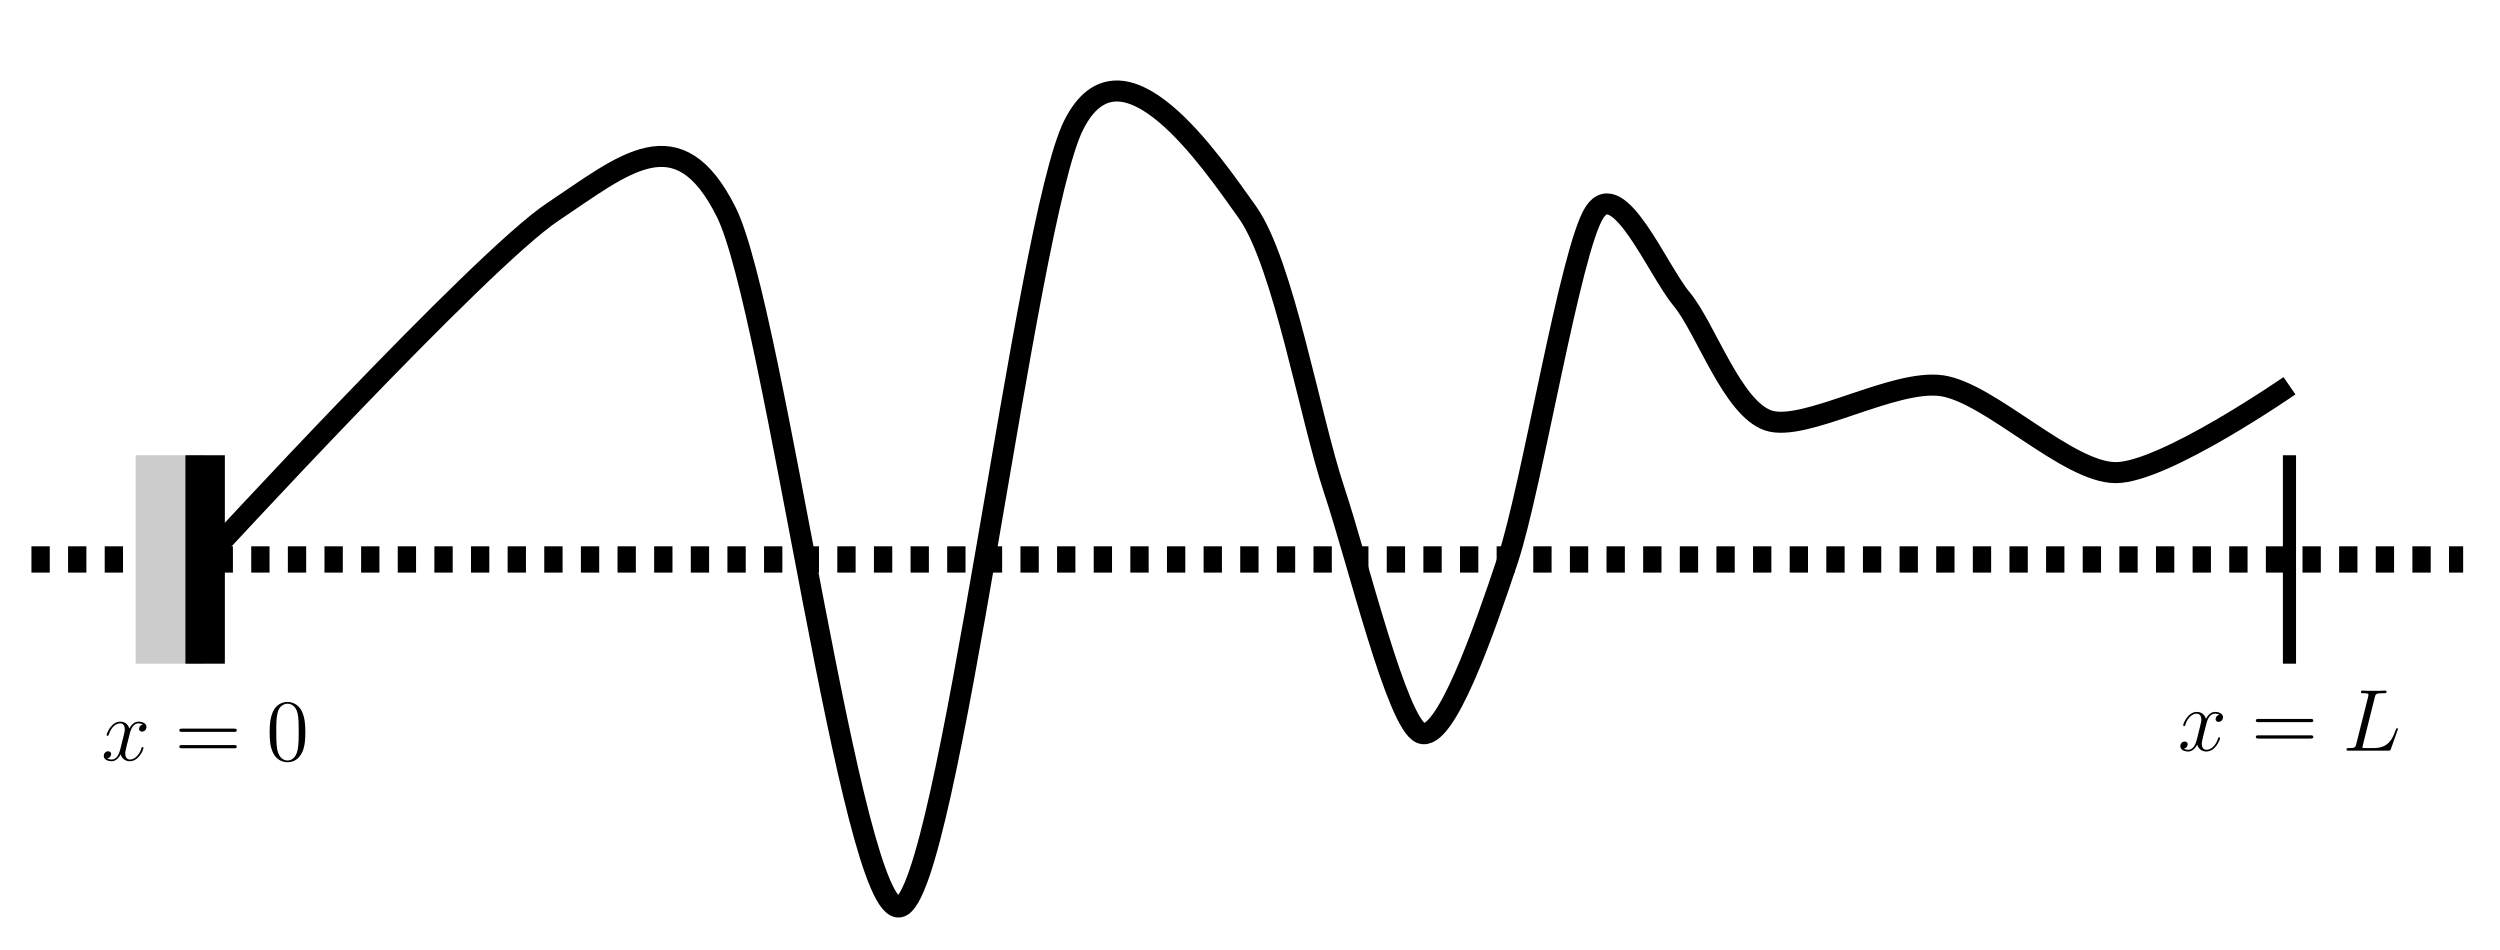
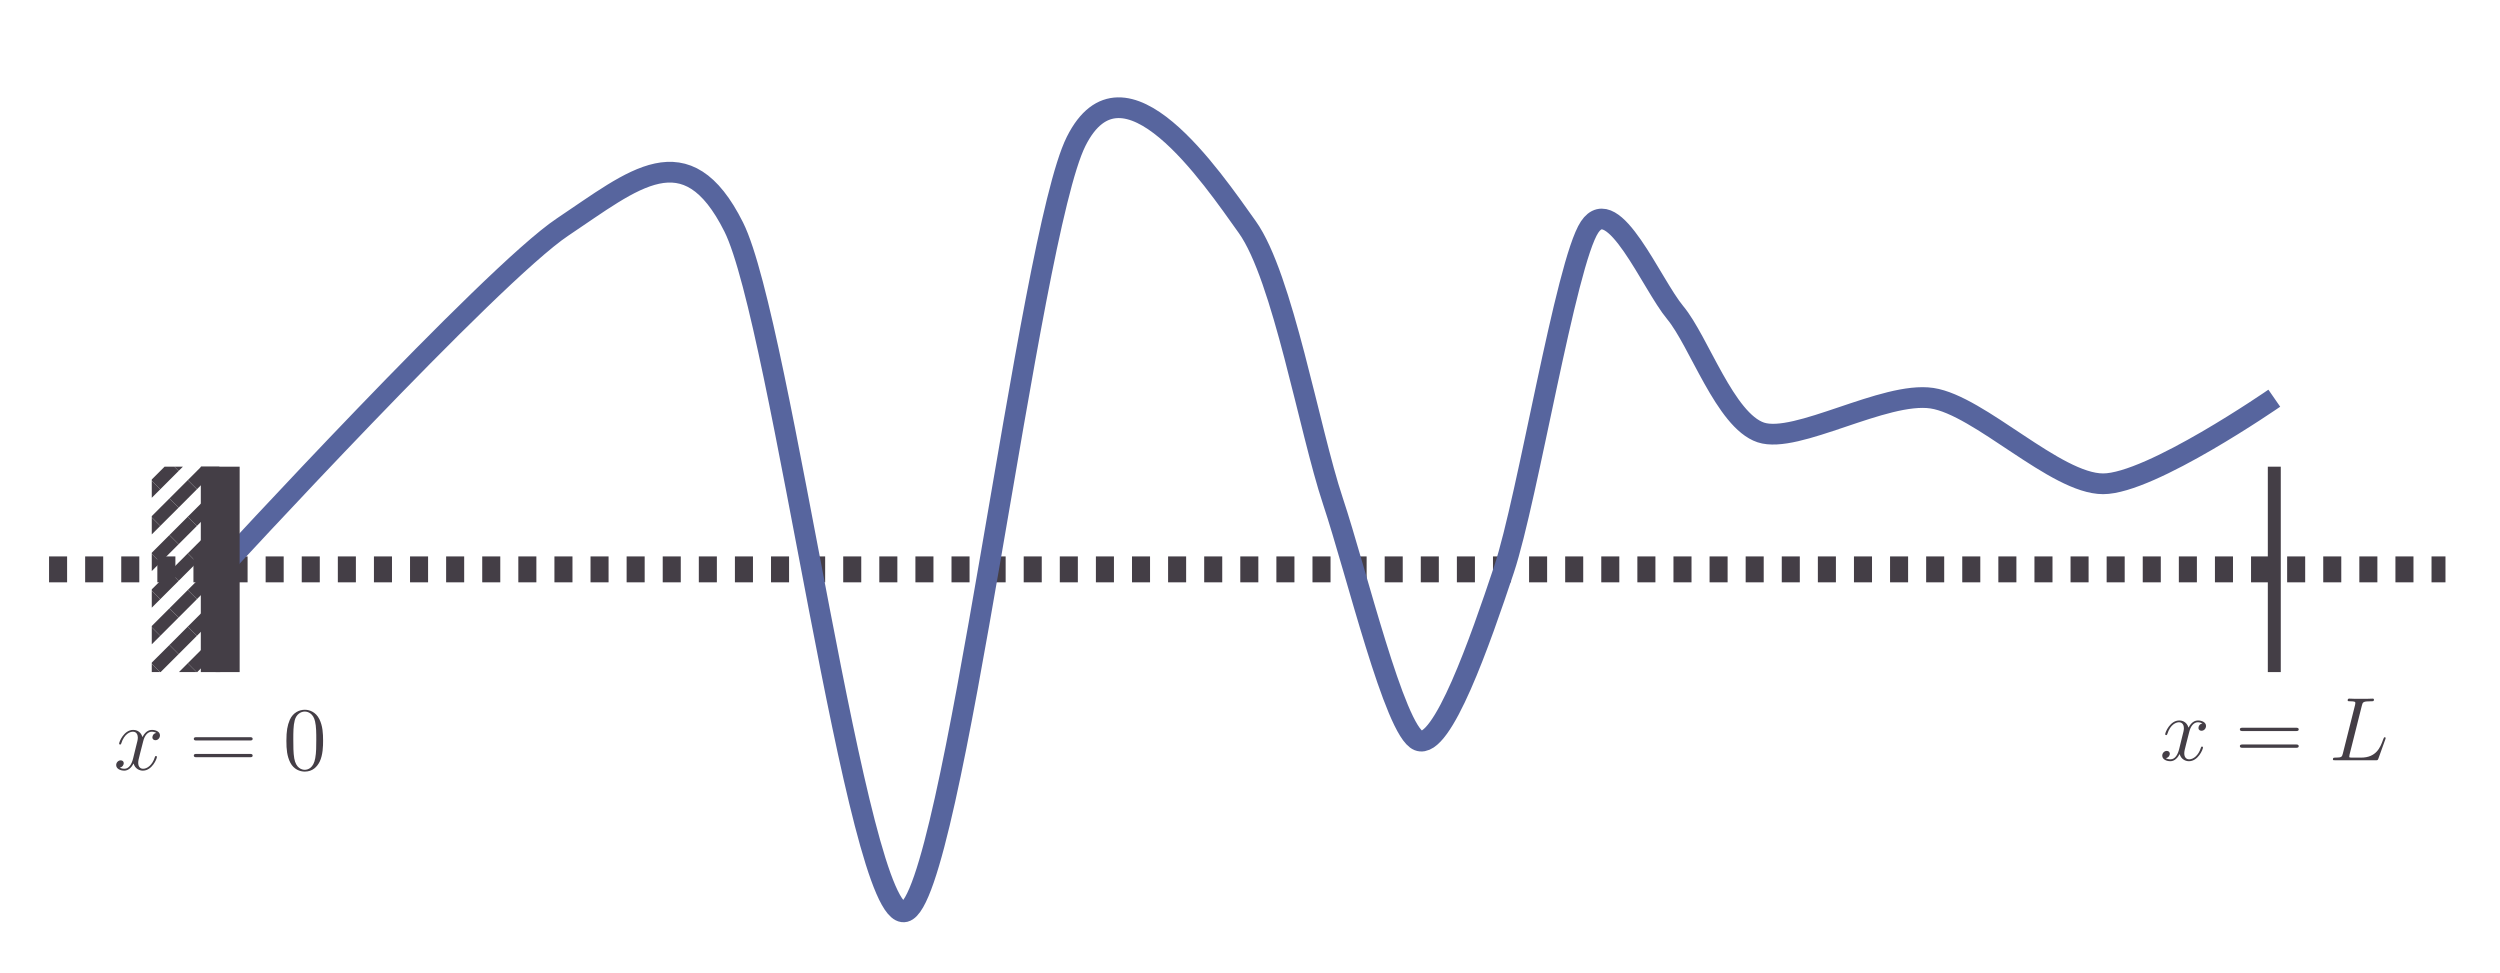
- <svg xmlns="http://www.w3.org/2000/svg" xmlns:xlink="http://www.w3.org/1999/xlink" width="407.117pt" height="154.667pt" viewBox="0 0 407.117 154.667">
+ <svg xmlns="http://www.w3.org/2000/svg" xmlns:xlink="http://www.w3.org/1999/xlink" width="413.095pt" height="160.644pt" viewBox="0 0 413.095 160.644">
  <defs>
    <g>
      <g id="glyph-0-0">
-         <path d="M 6.781 -5.844 C 6.328 -5.75 6.156 -5.406 6.156 -5.141 C 6.156 -4.797 6.422 -4.688 6.625 -4.688 C 7.062 -4.688 7.359 -5.047 7.359 -5.438 C 7.359 -6.047 6.672 -6.312 6.062 -6.312 C 5.203 -6.312 4.703 -5.453 4.578 -5.188 C 4.25 -6.25 3.359 -6.312 3.109 -6.312 C 1.641 -6.312 0.875 -4.438 0.875 -4.125 C 0.875 -4.062 0.938 -4 1.031 -4 C 1.141 -4 1.172 -4.078 1.203 -4.141 C 1.688 -5.719 2.641 -6.031 3.062 -6.031 C 3.703 -6.031 3.828 -5.422 3.828 -5.078 C 3.828 -4.766 3.75 -4.438 3.578 -3.75 L 3.094 -1.797 C 2.875 -0.938 2.469 -0.141 1.703 -0.141 C 1.625 -0.141 1.281 -0.141 0.969 -0.328 C 1.484 -0.422 1.609 -0.859 1.609 -1.031 C 1.609 -1.312 1.391 -1.484 1.109 -1.484 C 0.766 -1.484 0.406 -1.188 0.406 -0.734 C 0.406 -0.125 1.078 0.141 1.688 0.141 C 2.375 0.141 2.859 -0.406 3.156 -0.984 C 3.391 -0.141 4.109 0.141 4.641 0.141 C 6.094 0.141 6.875 -1.734 6.875 -2.047 C 6.875 -2.125 6.812 -2.172 6.734 -2.172 C 6.594 -2.172 6.578 -2.109 6.547 -1.984 C 6.156 -0.734 5.328 -0.141 4.688 -0.141 C 4.172 -0.141 3.906 -0.516 3.906 -1.109 C 3.906 -1.422 3.969 -1.641 4.188 -2.594 L 4.688 -4.531 C 4.906 -5.391 5.391 -6.031 6.047 -6.031 C 6.078 -6.031 6.484 -6.031 6.781 -5.844 Z M 6.781 -5.844 " />
+         <path d="M 7.062 -6.078 C 6.594 -6 6.406 -5.641 6.406 -5.344 C 6.406 -5 6.688 -4.875 6.906 -4.875 C 7.344 -4.875 7.656 -5.266 7.656 -5.672 C 7.656 -6.297 6.953 -6.578 6.312 -6.578 C 5.406 -6.578 4.906 -5.672 4.766 -5.391 C 4.422 -6.516 3.5 -6.578 3.234 -6.578 C 1.719 -6.578 0.906 -4.625 0.906 -4.297 C 0.906 -4.234 0.969 -4.156 1.078 -4.156 C 1.188 -4.156 1.219 -4.25 1.25 -4.312 C 1.766 -5.969 2.75 -6.281 3.188 -6.281 C 3.859 -6.281 4 -5.656 4 -5.297 C 4 -4.969 3.906 -4.625 3.719 -3.906 L 3.219 -1.859 C 3 -0.969 2.562 -0.156 1.781 -0.156 C 1.703 -0.156 1.328 -0.156 1.016 -0.344 C 1.547 -0.453 1.672 -0.891 1.672 -1.078 C 1.672 -1.375 1.453 -1.547 1.156 -1.547 C 0.812 -1.547 0.422 -1.234 0.422 -0.766 C 0.422 -0.141 1.125 0.156 1.766 0.156 C 2.469 0.156 2.984 -0.422 3.297 -1.031 C 3.531 -0.156 4.281 0.156 4.828 0.156 C 6.344 0.156 7.156 -1.797 7.156 -2.125 C 7.156 -2.203 7.094 -2.266 7 -2.266 C 6.875 -2.266 6.859 -2.188 6.812 -2.078 C 6.406 -0.766 5.547 -0.156 4.875 -0.156 C 4.359 -0.156 4.062 -0.531 4.062 -1.141 C 4.062 -1.469 4.125 -1.719 4.375 -2.703 L 4.891 -4.719 C 5.109 -5.625 5.625 -6.281 6.312 -6.281 C 6.328 -6.281 6.75 -6.281 7.062 -6.078 Z M 7.062 -6.078 " />
      </g>
      <g id="glyph-0-1">
-         <path d="M 5.25 -8.672 C 5.375 -9.219 5.422 -9.359 6.688 -9.359 C 7.078 -9.359 7.172 -9.359 7.172 -9.625 C 7.172 -9.781 7.016 -9.781 6.953 -9.781 C 6.672 -9.781 6.344 -9.75 6.047 -9.75 L 4.141 -9.75 C 3.859 -9.75 3.547 -9.781 3.281 -9.781 C 3.156 -9.781 3 -9.781 3 -9.5 C 3 -9.359 3.141 -9.359 3.344 -9.359 C 4.219 -9.359 4.219 -9.25 4.219 -9.094 C 4.219 -9.062 4.219 -8.969 4.172 -8.766 L 2.234 -1.062 C 2.109 -0.562 2.078 -0.422 1.078 -0.422 C 0.797 -0.422 0.656 -0.422 0.656 -0.156 C 0.656 0 0.75 0 1.031 0 L 7.438 0 C 7.75 0 7.766 -0.016 7.875 -0.266 L 8.969 -3.328 C 9 -3.391 9.031 -3.484 9.031 -3.516 C 9.031 -3.609 8.953 -3.656 8.891 -3.656 C 8.875 -3.656 8.797 -3.656 8.781 -3.609 C 8.75 -3.594 8.75 -3.562 8.625 -3.297 C 8.172 -2.031 7.531 -0.422 5.109 -0.422 L 3.734 -0.422 C 3.531 -0.422 3.5 -0.422 3.422 -0.422 C 3.266 -0.438 3.25 -0.469 3.25 -0.594 C 3.25 -0.688 3.281 -0.766 3.312 -0.906 Z M 5.25 -8.672 " />
+         <path d="M 5.469 -9.031 C 5.609 -9.594 5.656 -9.75 6.969 -9.75 C 7.359 -9.75 7.469 -9.75 7.469 -10.031 C 7.469 -10.188 7.297 -10.188 7.25 -10.188 C 6.953 -10.188 6.609 -10.156 6.312 -10.156 L 4.312 -10.156 C 4.031 -10.156 3.703 -10.188 3.406 -10.188 C 3.297 -10.188 3.125 -10.188 3.125 -9.891 C 3.125 -9.75 3.266 -9.75 3.484 -9.75 C 4.391 -9.75 4.391 -9.625 4.391 -9.469 C 4.391 -9.438 4.391 -9.344 4.344 -9.125 L 2.328 -1.109 C 2.188 -0.578 2.156 -0.438 1.125 -0.438 C 0.828 -0.438 0.688 -0.438 0.688 -0.156 C 0.688 0 0.781 0 1.078 0 L 7.75 0 C 8.078 0 8.094 -0.016 8.203 -0.281 L 9.344 -3.453 C 9.375 -3.531 9.406 -3.625 9.406 -3.672 C 9.406 -3.75 9.328 -3.812 9.25 -3.812 C 9.234 -3.812 9.172 -3.812 9.141 -3.75 C 9.109 -3.734 9.109 -3.719 8.984 -3.422 C 8.516 -2.109 7.844 -0.438 5.328 -0.438 L 3.891 -0.438 C 3.688 -0.438 3.656 -0.438 3.562 -0.453 C 3.406 -0.469 3.391 -0.484 3.391 -0.609 C 3.391 -0.719 3.406 -0.812 3.438 -0.938 Z M 5.469 -9.031 " />
      </g>
      <g id="glyph-1-0">
-         <path d="M 9.656 -4.641 C 9.859 -4.641 10.125 -4.641 10.125 -4.891 C 10.125 -5.172 9.875 -5.172 9.656 -5.172 L 1.234 -5.172 C 1.031 -5.172 0.766 -5.172 0.766 -4.906 C 0.766 -4.641 1.016 -4.641 1.234 -4.641 Z M 9.656 -1.969 C 9.859 -1.969 10.125 -1.969 10.125 -2.234 C 10.125 -2.5 9.875 -2.5 9.656 -2.5 L 1.234 -2.5 C 1.031 -2.5 0.766 -2.5 0.766 -2.25 C 0.766 -1.969 1.016 -1.969 1.234 -1.969 Z M 9.656 -1.969 " />
+         <path d="M 10.062 -4.828 C 10.266 -4.828 10.531 -4.828 10.531 -5.094 C 10.531 -5.375 10.281 -5.375 10.062 -5.375 L 1.281 -5.375 C 1.078 -5.375 0.812 -5.375 0.812 -5.109 C 0.812 -4.828 1.062 -4.828 1.281 -4.828 Z M 10.062 -2.062 C 10.266 -2.062 10.531 -2.062 10.531 -2.328 C 10.531 -2.609 10.281 -2.609 10.062 -2.609 L 1.281 -2.609 C 1.078 -2.609 0.812 -2.609 0.812 -2.344 C 0.812 -2.062 1.062 -2.062 1.281 -2.062 Z M 10.062 -2.062 " />
      </g>
      <g id="glyph-1-1">
-         <path d="M 6.406 -4.578 C 6.406 -5.766 6.344 -6.922 5.828 -8.016 C 5.234 -9.203 4.203 -9.516 3.5 -9.516 C 2.672 -9.516 1.656 -9.109 1.125 -7.922 C 0.734 -7.016 0.594 -6.125 0.594 -4.578 C 0.594 -3.188 0.688 -2.141 1.203 -1.125 C 1.766 -0.047 2.75 0.297 3.5 0.297 C 4.734 0.297 5.453 -0.438 5.875 -1.281 C 6.391 -2.344 6.406 -3.75 6.406 -4.578 Z M 3.5 0.016 C 3.031 0.016 2.109 -0.25 1.828 -1.797 C 1.672 -2.656 1.672 -3.75 1.672 -4.75 C 1.672 -5.922 1.672 -6.984 1.906 -7.828 C 2.141 -8.781 2.875 -9.234 3.5 -9.234 C 4.031 -9.234 4.859 -8.906 5.141 -7.672 C 5.328 -6.859 5.328 -5.719 5.328 -4.75 C 5.328 -3.797 5.328 -2.703 5.172 -1.828 C 4.891 -0.25 4 0.016 3.5 0.016 Z M 3.5 0.016 " />
+         <path d="M 6.672 -4.766 C 6.672 -6 6.609 -7.219 6.062 -8.344 C 5.453 -9.578 4.375 -9.906 3.656 -9.906 C 2.781 -9.906 1.734 -9.484 1.172 -8.25 C 0.766 -7.297 0.609 -6.375 0.609 -4.766 C 0.609 -3.328 0.719 -2.234 1.25 -1.172 C 1.828 -0.047 2.859 0.312 3.641 0.312 C 4.938 0.312 5.672 -0.469 6.109 -1.328 C 6.641 -2.438 6.672 -3.906 6.672 -4.766 Z M 3.641 0.016 C 3.156 0.016 2.188 -0.25 1.906 -1.875 C 1.75 -2.766 1.75 -3.906 1.75 -4.953 C 1.75 -6.172 1.75 -7.281 1.984 -8.156 C 2.234 -9.156 3 -9.609 3.641 -9.609 C 4.203 -9.609 5.062 -9.266 5.344 -7.984 C 5.547 -7.141 5.547 -5.969 5.547 -4.953 C 5.547 -3.953 5.547 -2.812 5.375 -1.906 C 5.094 -0.266 4.156 0.016 3.641 0.016 Z M 3.641 0.016 " />
      </g>
    </g>
    <clipPath id="clip-0">
-       <path clip-rule="nonzero" d="M 0 0 L 406.234 0 L 406.234 154.332 L 0 154.332 Z M 0 0 " />
+       <path clip-rule="nonzero" d="M 30 111 L 36.391 111 L 36.391 111.055 L 30 111.055 Z M 30 111 " />
+     </clipPath>
+     <clipPath id="clip-1">
+       <path clip-rule="nonzero" d="M 33.297 117.918 L 36.32 114.895 L 33.297 111.867 L 30.27 114.895 Z M 33.297 117.918 " />
+     </clipPath>
+     <clipPath id="clip-2">
+       <path clip-rule="nonzero" d="M 33 108 L 36.391 108 L 36.391 111.055 L 33 111.055 Z M 33 108 " />
+     </clipPath>
+     <clipPath id="clip-3">
+       <path clip-rule="nonzero" d="M 36.32 114.895 L 39.348 111.867 L 36.32 108.84 L 33.297 111.867 Z M 36.32 114.895 " />
+     </clipPath>
+     <clipPath id="clip-4">
+       <path clip-rule="nonzero" d="M 36 105 L 36.391 105 L 36.391 111.055 L 36 111.055 Z M 36 105 " />
+     </clipPath>
+     <clipPath id="clip-5">
+       <path clip-rule="nonzero" d="M 39.348 111.867 L 42.375 108.84 L 39.348 105.812 L 36.32 108.84 Z M 39.348 111.867 " />
+     </clipPath>
+     <clipPath id="clip-6">
+       <path clip-rule="nonzero" d="M 25.078 111 L 31 111 L 31 111.055 L 25.078 111.055 Z M 25.078 111 " />
+     </clipPath>
+     <clipPath id="clip-7">
+       <path clip-rule="nonzero" d="M 27.242 117.918 L 30.27 114.895 L 27.242 111.867 L 24.215 114.895 Z M 27.242 117.918 " />
+     </clipPath>
+     <clipPath id="clip-8">
+       <path clip-rule="nonzero" d="M 27 108 L 34 108 L 34 111.055 L 27 111.055 Z M 27 108 " />
+     </clipPath>
+     <clipPath id="clip-9">
+       <path clip-rule="nonzero" d="M 30.27 114.895 L 33.297 111.867 L 30.27 108.84 L 27.242 111.867 Z M 30.27 114.895 " />
+     </clipPath>
+     <clipPath id="clip-10">
+       <path clip-rule="nonzero" d="M 30 105 L 36.391 105 L 36.391 111.055 L 30 111.055 Z M 30 105 " />
+     </clipPath>
+     <clipPath id="clip-11">
+       <path clip-rule="nonzero" d="M 33.297 111.867 L 36.32 108.84 L 33.297 105.812 L 30.27 108.84 Z M 33.297 111.867 " />
+     </clipPath>
+     <clipPath id="clip-12">
+       <path clip-rule="nonzero" d="M 33 102 L 36.391 102 L 36.391 109 L 33 109 Z M 33 102 " />
+     </clipPath>
+     <clipPath id="clip-13">
+       <path clip-rule="nonzero" d="M 36.32 108.84 L 39.348 105.812 L 36.32 102.789 L 33.297 105.812 Z M 36.32 108.84 " />
+     </clipPath>
+     <clipPath id="clip-14">
+       <path clip-rule="nonzero" d="M 36 99 L 36.391 99 L 36.391 106 L 36 106 Z M 36 99 " />
+     </clipPath>
+     <clipPath id="clip-15">
+       <path clip-rule="nonzero" d="M 39.348 105.812 L 42.375 102.789 L 39.348 99.762 L 36.32 102.789 Z M 39.348 105.812 " />
+     </clipPath>
+     <clipPath id="clip-16">
+       <path clip-rule="nonzero" d="M 25.078 108 L 28 108 L 28 111.055 L 25.078 111.055 Z M 25.078 108 " />
+     </clipPath>
+     <clipPath id="clip-17">
+       <path clip-rule="nonzero" d="M 24.215 114.895 L 27.242 111.867 L 24.215 108.84 L 21.191 111.867 Z M 24.215 114.895 " />
+     </clipPath>
+     <clipPath id="clip-18">
+       <path clip-rule="nonzero" d="M 25.078 105 L 31 105 L 31 111.055 L 25.078 111.055 Z M 25.078 105 " />
+     </clipPath>
+     <clipPath id="clip-19">
+       <path clip-rule="nonzero" d="M 27.242 111.867 L 30.27 108.84 L 27.242 105.812 L 24.215 108.84 Z M 27.242 111.867 " />
+     </clipPath>
+     <clipPath id="clip-20">
+       <path clip-rule="nonzero" d="M 27 102 L 34 102 L 34 109 L 27 109 Z M 27 102 " />
+     </clipPath>
+     <clipPath id="clip-21">
+       <path clip-rule="nonzero" d="M 30.27 108.84 L 33.297 105.812 L 30.27 102.789 L 27.242 105.812 Z M 30.27 108.84 " />
+     </clipPath>
+     <clipPath id="clip-22">
+       <path clip-rule="nonzero" d="M 30 99 L 36.391 99 L 36.391 106 L 30 106 Z M 30 99 " />
+     </clipPath>
+     <clipPath id="clip-23">
+       <path clip-rule="nonzero" d="M 33.297 105.812 L 36.32 102.789 L 33.297 99.762 L 30.27 102.789 Z M 33.297 105.812 " />
+     </clipPath>
+     <clipPath id="clip-24">
+       <path clip-rule="nonzero" d="M 33 96 L 36.391 96 L 36.391 103 L 33 103 Z M 33 96 " />
+     </clipPath>
+     <clipPath id="clip-25">
+       <path clip-rule="nonzero" d="M 36.32 102.789 L 39.348 99.762 L 36.32 96.734 L 33.297 99.762 Z M 36.32 102.789 " />
+     </clipPath>
+     <clipPath id="clip-26">
+       <path clip-rule="nonzero" d="M 36 93 L 36.391 93 L 36.391 100 L 36 100 Z M 36 93 " />
+     </clipPath>
+     <clipPath id="clip-27">
+       <path clip-rule="nonzero" d="M 39.348 99.762 L 42.375 96.734 L 39.348 93.707 L 36.32 96.734 Z M 39.348 99.762 " />
+     </clipPath>
+     <clipPath id="clip-28">
+       <path clip-rule="nonzero" d="M 25.078 102 L 28 102 L 28 109 L 25.078 109 Z M 25.078 102 " />
+     </clipPath>
+     <clipPath id="clip-29">
+       <path clip-rule="nonzero" d="M 24.215 108.84 L 27.242 105.812 L 24.215 102.789 L 21.191 105.812 Z M 24.215 108.84 " />
+     </clipPath>
+     <clipPath id="clip-30">
+       <path clip-rule="nonzero" d="M 25.078 99 L 31 99 L 31 106 L 25.078 106 Z M 25.078 99 " />
+     </clipPath>
+     <clipPath id="clip-31">
+       <path clip-rule="nonzero" d="M 27.242 105.812 L 30.27 102.789 L 27.242 99.762 L 24.215 102.789 Z M 27.242 105.812 " />
+     </clipPath>
+     <clipPath id="clip-32">
+       <path clip-rule="nonzero" d="M 27 96 L 34 96 L 34 103 L 27 103 Z M 27 96 " />
+     </clipPath>
+     <clipPath id="clip-33">
+       <path clip-rule="nonzero" d="M 30.27 102.789 L 33.297 99.762 L 30.27 96.734 L 27.242 99.762 Z M 30.27 102.789 " />
+     </clipPath>
+     <clipPath id="clip-34">
+       <path clip-rule="nonzero" d="M 30 93 L 36.391 93 L 36.391 100 L 30 100 Z M 30 93 " />
+     </clipPath>
+     <clipPath id="clip-35">
+       <path clip-rule="nonzero" d="M 33.297 99.762 L 36.32 96.734 L 33.297 93.707 L 30.27 96.734 Z M 33.297 99.762 " />
+     </clipPath>
+     <clipPath id="clip-36">
+       <path clip-rule="nonzero" d="M 33 90 L 36.391 90 L 36.391 97 L 33 97 Z M 33 90 " />
+     </clipPath>
+     <clipPath id="clip-37">
+       <path clip-rule="nonzero" d="M 36.32 96.734 L 39.348 93.707 L 36.32 90.68 L 33.297 93.707 Z M 36.32 96.734 " />
+     </clipPath>
+     <clipPath id="clip-38">
+       <path clip-rule="nonzero" d="M 36 87 L 36.391 87 L 36.391 94 L 36 94 Z M 36 87 " />
+     </clipPath>
+     <clipPath id="clip-39">
+       <path clip-rule="nonzero" d="M 39.348 93.707 L 42.375 90.68 L 39.348 87.656 L 36.32 90.68 Z M 39.348 93.707 " />
+     </clipPath>
+     <clipPath id="clip-40">
+       <path clip-rule="nonzero" d="M 25.078 96 L 28 96 L 28 103 L 25.078 103 Z M 25.078 96 " />
+     </clipPath>
+     <clipPath id="clip-41">
+       <path clip-rule="nonzero" d="M 24.215 102.789 L 27.242 99.762 L 24.215 96.734 L 21.191 99.762 Z M 24.215 102.789 " />
+     </clipPath>
+     <clipPath id="clip-42">
+       <path clip-rule="nonzero" d="M 25.078 93 L 31 93 L 31 100 L 25.078 100 Z M 25.078 93 " />
+     </clipPath>
+     <clipPath id="clip-43">
+       <path clip-rule="nonzero" d="M 27.242 99.762 L 30.27 96.734 L 27.242 93.707 L 24.215 96.734 Z M 27.242 99.762 " />
+     </clipPath>
+     <clipPath id="clip-44">
+       <path clip-rule="nonzero" d="M 27 90 L 34 90 L 34 97 L 27 97 Z M 27 90 " />
+     </clipPath>
+     <clipPath id="clip-45">
+       <path clip-rule="nonzero" d="M 30.27 96.734 L 33.297 93.707 L 30.27 90.68 L 27.242 93.707 Z M 30.27 96.734 " />
+     </clipPath>
+     <clipPath id="clip-46">
+       <path clip-rule="nonzero" d="M 30 87 L 36.391 87 L 36.391 94 L 30 94 Z M 30 87 " />
+     </clipPath>
+     <clipPath id="clip-47">
+       <path clip-rule="nonzero" d="M 33.297 93.707 L 36.32 90.68 L 33.297 87.656 L 30.27 90.68 Z M 33.297 93.707 " />
+     </clipPath>
+     <clipPath id="clip-48">
+       <path clip-rule="nonzero" d="M 33 84 L 36.391 84 L 36.391 91 L 33 91 Z M 33 84 " />
+     </clipPath>
+     <clipPath id="clip-49">
+       <path clip-rule="nonzero" d="M 36.32 90.68 L 39.348 87.656 L 36.32 84.629 L 33.297 87.656 Z M 36.32 90.68 " />
+     </clipPath>
+     <clipPath id="clip-50">
+       <path clip-rule="nonzero" d="M 36 81 L 36.391 81 L 36.391 88 L 36 88 Z M 36 81 " />
+     </clipPath>
+     <clipPath id="clip-51">
+       <path clip-rule="nonzero" d="M 39.348 87.656 L 42.375 84.629 L 39.348 81.602 L 36.32 84.629 Z M 39.348 87.656 " />
+     </clipPath>
+     <clipPath id="clip-52">
+       <path clip-rule="nonzero" d="M 25.078 90 L 28 90 L 28 97 L 25.078 97 Z M 25.078 90 " />
+     </clipPath>
+     <clipPath id="clip-53">
+       <path clip-rule="nonzero" d="M 24.215 96.734 L 27.242 93.707 L 24.215 90.68 L 21.191 93.707 Z M 24.215 96.734 " />
+     </clipPath>
+     <clipPath id="clip-54">
+       <path clip-rule="nonzero" d="M 25.078 87 L 31 87 L 31 94 L 25.078 94 Z M 25.078 87 " />
+     </clipPath>
+     <clipPath id="clip-55">
+       <path clip-rule="nonzero" d="M 27.242 93.707 L 30.27 90.68 L 27.242 87.656 L 24.215 90.68 Z M 27.242 93.707 " />
+     </clipPath>
+     <clipPath id="clip-56">
+       <path clip-rule="nonzero" d="M 27 84 L 34 84 L 34 91 L 27 91 Z M 27 84 " />
+     </clipPath>
+     <clipPath id="clip-57">
+       <path clip-rule="nonzero" d="M 30.27 90.68 L 33.297 87.656 L 30.27 84.629 L 27.242 87.656 Z M 30.27 90.68 " />
+     </clipPath>
+     <clipPath id="clip-58">
+       <path clip-rule="nonzero" d="M 30 81 L 36.391 81 L 36.391 88 L 30 88 Z M 30 81 " />
+     </clipPath>
+     <clipPath id="clip-59">
+       <path clip-rule="nonzero" d="M 33.297 87.656 L 36.32 84.629 L 33.297 81.602 L 30.27 84.629 Z M 33.297 87.656 " />
+     </clipPath>
+     <clipPath id="clip-60">
+       <path clip-rule="nonzero" d="M 33 78 L 36.391 78 L 36.391 85 L 33 85 Z M 33 78 " />
+     </clipPath>
+     <clipPath id="clip-61">
+       <path clip-rule="nonzero" d="M 36.32 84.629 L 39.348 81.602 L 36.32 78.574 L 33.297 81.602 Z M 36.32 84.629 " />
+     </clipPath>
+     <clipPath id="clip-62">
+       <path clip-rule="nonzero" d="M 36 77.113 L 36.391 77.113 L 36.391 82 L 36 82 Z M 36 77.113 " />
+     </clipPath>
+     <clipPath id="clip-63">
+       <path clip-rule="nonzero" d="M 39.348 81.602 L 42.375 78.574 L 39.348 75.551 L 36.32 78.574 Z M 39.348 81.602 " />
+     </clipPath>
+     <clipPath id="clip-64">
+       <path clip-rule="nonzero" d="M 25.078 84 L 28 84 L 28 91 L 25.078 91 Z M 25.078 84 " />
+     </clipPath>
+     <clipPath id="clip-65">
+       <path clip-rule="nonzero" d="M 24.215 90.68 L 27.242 87.656 L 24.215 84.629 L 21.191 87.656 Z M 24.215 90.68 " />
+     </clipPath>
+     <clipPath id="clip-66">
+       <path clip-rule="nonzero" d="M 25.078 81 L 31 81 L 31 88 L 25.078 88 Z M 25.078 81 " />
+     </clipPath>
+     <clipPath id="clip-67">
+       <path clip-rule="nonzero" d="M 27.242 87.656 L 30.27 84.629 L 27.242 81.602 L 24.215 84.629 Z M 27.242 87.656 " />
+     </clipPath>
+     <clipPath id="clip-68">
+       <path clip-rule="nonzero" d="M 27 78 L 34 78 L 34 85 L 27 85 Z M 27 78 " />
+     </clipPath>
+     <clipPath id="clip-69">
+       <path clip-rule="nonzero" d="M 30.27 84.629 L 33.297 81.602 L 30.27 78.574 L 27.242 81.602 Z M 30.27 84.629 " />
+     </clipPath>
+     <clipPath id="clip-70">
+       <path clip-rule="nonzero" d="M 30 77.113 L 36.391 77.113 L 36.391 82 L 30 82 Z M 30 77.113 " />
+     </clipPath>
+     <clipPath id="clip-71">
+       <path clip-rule="nonzero" d="M 33.297 81.602 L 36.32 78.574 L 33.297 75.551 L 30.27 78.574 Z M 33.297 81.602 " />
+     </clipPath>
+     <clipPath id="clip-72">
+       <path clip-rule="nonzero" d="M 33 77.113 L 36.391 77.113 L 36.391 79 L 33 79 Z M 33 77.113 " />
+     </clipPath>
+     <clipPath id="clip-73">
+       <path clip-rule="nonzero" d="M 36.32 78.574 L 39.348 75.551 L 36.32 72.523 L 33.297 75.551 Z M 36.32 78.574 " />
+     </clipPath>
+     <clipPath id="clip-74">
+       <path clip-rule="nonzero" d="M 25.078 78 L 28 78 L 28 85 L 25.078 85 Z M 25.078 78 " />
+     </clipPath>
+     <clipPath id="clip-75">
+       <path clip-rule="nonzero" d="M 24.215 84.629 L 27.242 81.602 L 24.215 78.574 L 21.191 81.602 Z M 24.215 84.629 " />
+     </clipPath>
+     <clipPath id="clip-76">
+       <path clip-rule="nonzero" d="M 25.078 77.113 L 31 77.113 L 31 82 L 25.078 82 Z M 25.078 77.113 " />
+     </clipPath>
+     <clipPath id="clip-77">
+       <path clip-rule="nonzero" d="M 27.242 81.602 L 30.27 78.574 L 27.242 75.551 L 24.215 78.574 Z M 27.242 81.602 " />
+     </clipPath>
+     <clipPath id="clip-78">
+       <path clip-rule="nonzero" d="M 27 77.113 L 34 77.113 L 34 79 L 27 79 Z M 27 77.113 " />
+     </clipPath>
+     <clipPath id="clip-79">
+       <path clip-rule="nonzero" d="M 30.27 78.574 L 33.297 75.551 L 30.27 72.523 L 27.242 75.551 Z M 30.27 78.574 " />
+     </clipPath>
+     <clipPath id="clip-80">
+       <path clip-rule="nonzero" d="M 25.078 77.113 L 28 77.113 L 28 79 L 25.078 79 Z M 25.078 77.113 " />
+     </clipPath>
+     <clipPath id="clip-81">
+       <path clip-rule="nonzero" d="M 24.215 78.574 L 27.242 75.551 L 24.215 72.523 L 21.191 75.551 Z M 24.215 78.574 " />
+     </clipPath>
+     <clipPath id="clip-82">
+       <path clip-rule="nonzero" d="M 0.004 0 L 412.188 0 L 412.188 160.289 L 0.004 160.289 Z M 0.004 0 " />
    </clipPath>
  </defs>
-   <path fill="none" stroke-width="4.29" stroke-linecap="butt" stroke-linejoin="miter" stroke="rgb(0%, 0%, 0%)" stroke-opacity="1" stroke-dasharray="2.989 2.989" stroke-miterlimit="10" d="M -198.427 0.001 L 198.428 0.001 " transform="matrix(0.997836, 0, 0, -0.997836, 203.1185, 91.10663)" />
-   <path fill-rule="nonzero" fill="rgb(79.999%, 79.999%, 79.999%)" fill-opacity="1" d="M 22.09 108.078 L 22.09 74.137 L 33.406 74.137 L 33.406 108.078 Z M 22.09 108.078 " />
+   <path fill="none" stroke-width="4.29" stroke-linecap="butt" stroke-linejoin="miter" stroke="rgb(26.668%, 24.315%, 27.451%)" stroke-opacity="1" stroke-dasharray="2.989 2.989" stroke-miterlimit="10" d="M -198.429 0 L 198.429 0 " transform="matrix(0.997789, 0, 0, -0.997789, 206.0955, 94.08251)" />
  <g clip-path="url(#clip-0)">
-     <path fill="none" stroke-width="3.432" stroke-linecap="butt" stroke-linejoin="miter" stroke="rgb(0%, 0%, 0%)" stroke-opacity="1" stroke-miterlimit="10" d="M -170.08 0.001 C -170.08 0.001 -125.186 48.826 -113.387 56.694 C -101.588 64.559 -92.905 72.427 -85.041 56.694 C -77.176 40.961 -64.559 -58.661 -56.694 -56.692 C -48.826 -54.727 -36.212 55.136 -28.348 70.865 C -20.479 86.599 -5.901 64.954 -0.001 56.694 C 5.898 48.434 10.24 23.137 14.174 11.338 C 18.108 -0.461 24.415 -26.776 28.345 -28.345 C 32.28 -29.919 38.586 -11.798 42.52 0.001 C 46.455 11.8 52.761 50.795 56.692 56.694 C 60.626 62.594 66.933 47.24 70.867 42.519 C 74.801 37.802 79.143 24.644 85.042 22.679 C 90.942 20.71 105.52 29.526 113.389 28.348 C 121.253 27.165 133.867 14.172 141.735 14.172 C 149.6 14.172 170.082 28.348 170.082 28.348 " transform="matrix(0.997836, 0, 0, -0.997836, 203.1185, 91.10663)" />
-   </g>
-   <path fill="none" stroke-width="6.434" stroke-linecap="butt" stroke-linejoin="miter" stroke="rgb(0%, 0%, 0%)" stroke-opacity="1" stroke-miterlimit="10" d="M -170.08 -17.008 L -170.08 17.007 " transform="matrix(0.997836, 0, 0, -0.997836, 203.1185, 91.10663)" />
-   <g fill="rgb(0%, 0%, 0%)" fill-opacity="1">
-     <use xlink:href="#glyph-0-0" x="16.493" y="123.827" />
-   </g>
-   <g fill="rgb(0%, 0%, 0%)" fill-opacity="1">
-     <use xlink:href="#glyph-1-0" x="28.435" y="123.827" />
-   </g>
-   <g fill="rgb(0%, 0%, 0%)" fill-opacity="1">
-     <use xlink:href="#glyph-1-1" x="43.317" y="123.827" />
-   </g>
-   <path fill="none" stroke-width="2.145" stroke-linecap="butt" stroke-linejoin="miter" stroke="rgb(0%, 0%, 0%)" stroke-opacity="1" stroke-miterlimit="10" d="M 170.082 -17.008 L 170.082 17.007 " transform="matrix(0.997836, 0, 0, -0.997836, 203.1185, 91.10663)" />
-   <g fill="rgb(0%, 0%, 0%)" fill-opacity="1">
-     <use xlink:href="#glyph-0-0" x="354.651" y="122.243" />
-   </g>
-   <g fill="rgb(0%, 0%, 0%)" fill-opacity="1">
-     <use xlink:href="#glyph-1-0" x="366.592" y="122.243" />
-   </g>
-   <g fill="rgb(0%, 0%, 0%)" fill-opacity="1">
-     <use xlink:href="#glyph-0-1" x="381.471" y="122.243" />
+     <g clip-path="url(#clip-1)">
+       <path fill="none" stroke-width="2.145" stroke-linecap="butt" stroke-linejoin="miter" stroke="rgb(26.668%, 24.315%, 27.451%)" stroke-opacity="1" stroke-miterlimit="10" d="M -2.146 0.001 L 2.145 0.001 " transform="matrix(0.705536, -0.705536, -0.705536, -0.705536, 33.2956, 114.8928)" />
+     </g>
+   </g>
+   <g clip-path="url(#clip-2)">
+     <g clip-path="url(#clip-3)">
+       <path fill="none" stroke-width="2.145" stroke-linecap="butt" stroke-linejoin="miter" stroke="rgb(26.668%, 24.315%, 27.451%)" stroke-opacity="1" stroke-miterlimit="10" d="M -2.144 0.001 L 2.146 0.001 " transform="matrix(0.705536, -0.705536, -0.705536, -0.705536, 36.322, 111.8664)" />
+     </g>
+   </g>
+   <g clip-path="url(#clip-4)">
+     <g clip-path="url(#clip-5)">
+       <path fill="none" stroke-width="2.145" stroke-linecap="butt" stroke-linejoin="miter" stroke="rgb(26.668%, 24.315%, 27.451%)" stroke-opacity="1" stroke-miterlimit="10" d="M -2.143 0.001 L 2.145 -0.002 " transform="matrix(0.705536, -0.705536, -0.705536, -0.705536, 39.3484, 108.84)" />
+     </g>
+   </g>
+   <g clip-path="url(#clip-6)">
+     <g clip-path="url(#clip-7)">
+       <path fill="none" stroke-width="2.145" stroke-linecap="butt" stroke-linejoin="miter" stroke="rgb(26.668%, 24.315%, 27.451%)" stroke-opacity="1" stroke-miterlimit="10" d="M -2.144 -0.001 L 2.147 -0.001 " transform="matrix(0.705536, -0.705536, -0.705536, -0.705536, 27.2428, 114.8928)" />
+     </g>
+   </g>
+   <g clip-path="url(#clip-8)">
+     <g clip-path="url(#clip-9)">
+       <path fill="none" stroke-width="2.145" stroke-linecap="butt" stroke-linejoin="miter" stroke="rgb(26.668%, 24.315%, 27.451%)" stroke-opacity="1" stroke-miterlimit="10" d="M -2.143 -0.001 L 2.145 0.002 " transform="matrix(0.705536, -0.705536, -0.705536, -0.705536, 30.2692, 111.8664)" />
+     </g>
+   </g>
+   <g clip-path="url(#clip-10)">
+     <g clip-path="url(#clip-11)">
+       <path fill="none" stroke-width="2.145" stroke-linecap="butt" stroke-linejoin="miter" stroke="rgb(26.668%, 24.315%, 27.451%)" stroke-opacity="1" stroke-miterlimit="10" d="M -2.144 0.002 L 2.144 -0.001 " transform="matrix(0.705536, -0.705536, -0.705536, -0.705536, 33.2956, 108.84)" />
+     </g>
+   </g>
+   <g clip-path="url(#clip-12)">
+     <g clip-path="url(#clip-13)">
+       <path fill="none" stroke-width="2.145" stroke-linecap="butt" stroke-linejoin="miter" stroke="rgb(26.668%, 24.315%, 27.451%)" stroke-opacity="1" stroke-miterlimit="10" d="M -2.146 -0.001 L 2.145 -0.001 " transform="matrix(0.705536, -0.705536, -0.705536, -0.705536, 36.322, 105.8136)" />
+     </g>
+   </g>
+   <g clip-path="url(#clip-14)">
+     <g clip-path="url(#clip-15)">
+       <path fill="none" stroke-width="2.145" stroke-linecap="butt" stroke-linejoin="miter" stroke="rgb(26.668%, 24.315%, 27.451%)" stroke-opacity="1" stroke-miterlimit="10" d="M -2.144 -0.001 L 2.146 -0.001 " transform="matrix(0.705536, -0.705536, -0.705536, -0.705536, 39.3484, 102.7872)" />
+     </g>
+   </g>
+   <g clip-path="url(#clip-16)">
+     <g clip-path="url(#clip-17)">
+       <path fill="none" stroke-width="2.145" stroke-linecap="butt" stroke-linejoin="miter" stroke="rgb(26.668%, 24.315%, 27.451%)" stroke-opacity="1" stroke-miterlimit="10" d="M -2.144 0.001 L 2.147 0.001 " transform="matrix(0.705536, -0.705536, -0.705536, -0.705536, 24.2164, 111.8664)" />
+     </g>
+   </g>
+   <g clip-path="url(#clip-18)">
+     <g clip-path="url(#clip-19)">
+       <path fill="none" stroke-width="2.145" stroke-linecap="butt" stroke-linejoin="miter" stroke="rgb(26.668%, 24.315%, 27.451%)" stroke-opacity="1" stroke-miterlimit="10" d="M -2.143 0.001 L 2.145 -0.002 " transform="matrix(0.705536, -0.705536, -0.705536, -0.705536, 27.2428, 108.84)" />
+     </g>
+   </g>
+   <g clip-path="url(#clip-20)">
+     <g clip-path="url(#clip-21)">
+       <path fill="none" stroke-width="2.145" stroke-linecap="butt" stroke-linejoin="miter" stroke="rgb(26.668%, 24.315%, 27.451%)" stroke-opacity="1" stroke-miterlimit="10" d="M -2.144 -0.002 L 2.144 0.001 " transform="matrix(0.705536, -0.705536, -0.705536, -0.705536, 30.2692, 105.8136)" />
+     </g>
+   </g>
+   <g clip-path="url(#clip-22)">
+     <g clip-path="url(#clip-23)">
+       <path fill="none" stroke-width="2.145" stroke-linecap="butt" stroke-linejoin="miter" stroke="rgb(26.668%, 24.315%, 27.451%)" stroke-opacity="1" stroke-miterlimit="10" d="M -2.146 0.001 L 2.145 0.001 " transform="matrix(0.705536, -0.705536, -0.705536, -0.705536, 33.2956, 102.7872)" />
+     </g>
+   </g>
+   <g clip-path="url(#clip-24)">
+     <g clip-path="url(#clip-25)">
+       <path fill="none" stroke-width="2.145" stroke-linecap="butt" stroke-linejoin="miter" stroke="rgb(26.668%, 24.315%, 27.451%)" stroke-opacity="1" stroke-miterlimit="10" d="M -2.144 0.001 L 2.146 0.001 " transform="matrix(0.705536, -0.705536, -0.705536, -0.705536, 36.322, 99.76081)" />
+     </g>
+   </g>
+   <g clip-path="url(#clip-26)">
+     <g clip-path="url(#clip-27)">
+       <path fill="none" stroke-width="2.145" stroke-linecap="butt" stroke-linejoin="miter" stroke="rgb(26.668%, 24.315%, 27.451%)" stroke-opacity="1" stroke-miterlimit="10" d="M -2.143 0.001 L 2.145 -0.002 " transform="matrix(0.705536, -0.705536, -0.705536, -0.705536, 39.3484, 96.73441)" />
+     </g>
+   </g>
+   <g clip-path="url(#clip-28)">
+     <g clip-path="url(#clip-29)">
+       <path fill="none" stroke-width="2.145" stroke-linecap="butt" stroke-linejoin="miter" stroke="rgb(26.668%, 24.315%, 27.451%)" stroke-opacity="1" stroke-miterlimit="10" d="M -2.146 -0.001 L 2.145 -0.001 " transform="matrix(0.705536, -0.705536, -0.705536, -0.705536, 24.2164, 105.8136)" />
+     </g>
+   </g>
+   <g clip-path="url(#clip-30)">
+     <g clip-path="url(#clip-31)">
+       <path fill="none" stroke-width="2.145" stroke-linecap="butt" stroke-linejoin="miter" stroke="rgb(26.668%, 24.315%, 27.451%)" stroke-opacity="1" stroke-miterlimit="10" d="M -2.144 -0.001 L 2.146 -0.001 " transform="matrix(0.705536, -0.705536, -0.705536, -0.705536, 27.2428, 102.7872)" />
+     </g>
+   </g>
+   <g clip-path="url(#clip-32)">
+     <g clip-path="url(#clip-33)">
+       <path fill="none" stroke-width="2.145" stroke-linecap="butt" stroke-linejoin="miter" stroke="rgb(26.668%, 24.315%, 27.451%)" stroke-opacity="1" stroke-miterlimit="10" d="M -2.143 -0.001 L 2.145 0.002 " transform="matrix(0.705536, -0.705536, -0.705536, -0.705536, 30.2692, 99.76081)" />
+     </g>
+   </g>
+   <g clip-path="url(#clip-34)">
+     <g clip-path="url(#clip-35)">
+       <path fill="none" stroke-width="2.145" stroke-linecap="butt" stroke-linejoin="miter" stroke="rgb(26.668%, 24.315%, 27.451%)" stroke-opacity="1" stroke-miterlimit="10" d="M -2.144 0.002 L 2.144 -0.001 " transform="matrix(0.705536, -0.705536, -0.705536, -0.705536, 33.2956, 96.73441)" />
+     </g>
+   </g>
+   <g clip-path="url(#clip-36)">
+     <g clip-path="url(#clip-37)">
+       <path fill="none" stroke-width="2.145" stroke-linecap="butt" stroke-linejoin="miter" stroke="rgb(26.668%, 24.315%, 27.451%)" stroke-opacity="1" stroke-miterlimit="10" d="M -2.146 -0.001 L 2.145 -0.001 " transform="matrix(0.705536, -0.705536, -0.705536, -0.705536, 36.322, 93.70802)" />
+     </g>
+   </g>
+   <g clip-path="url(#clip-38)">
+     <g clip-path="url(#clip-39)">
+       <path fill="none" stroke-width="2.145" stroke-linecap="butt" stroke-linejoin="miter" stroke="rgb(26.668%, 24.315%, 27.451%)" stroke-opacity="1" stroke-miterlimit="10" d="M -2.145 -0.001 L 2.146 -0.001 " transform="matrix(0.705536, -0.705536, -0.705536, -0.705536, 39.3484, 90.68162)" />
+     </g>
+   </g>
+   <g clip-path="url(#clip-40)">
+     <g clip-path="url(#clip-41)">
+       <path fill="none" stroke-width="2.145" stroke-linecap="butt" stroke-linejoin="miter" stroke="rgb(26.668%, 24.315%, 27.451%)" stroke-opacity="1" stroke-miterlimit="10" d="M -2.144 0 L 2.146 0 " transform="matrix(0.705536, -0.705536, -0.705536, -0.705536, 24.2164, 99.76081)" />
+     </g>
+   </g>
+   <g clip-path="url(#clip-42)">
+     <g clip-path="url(#clip-43)">
+       <path fill="none" stroke-width="2.145" stroke-linecap="butt" stroke-linejoin="miter" stroke="rgb(26.668%, 24.315%, 27.451%)" stroke-opacity="1" stroke-miterlimit="10" d="M -2.143 0 L 2.145 -0.002 " transform="matrix(0.705536, -0.705536, -0.705536, -0.705536, 27.2428, 96.73441)" />
+     </g>
+   </g>
+   <g clip-path="url(#clip-44)">
+     <g clip-path="url(#clip-45)">
+       <path fill="none" stroke-width="2.145" stroke-linecap="butt" stroke-linejoin="miter" stroke="rgb(26.668%, 24.315%, 27.451%)" stroke-opacity="1" stroke-miterlimit="10" d="M -2.144 -0.002 L 2.144 0 " transform="matrix(0.705536, -0.705536, -0.705536, -0.705536, 30.2692, 93.70802)" />
+     </g>
+   </g>
+   <g clip-path="url(#clip-46)">
+     <g clip-path="url(#clip-47)">
+       <path fill="none" stroke-width="2.145" stroke-linecap="butt" stroke-linejoin="miter" stroke="rgb(26.668%, 24.315%, 27.451%)" stroke-opacity="1" stroke-miterlimit="10" d="M -2.146 0 L 2.145 0 " transform="matrix(0.705536, -0.705536, -0.705536, -0.705536, 33.2956, 90.68162)" />
+     </g>
+   </g>
+   <g clip-path="url(#clip-48)">
+     <g clip-path="url(#clip-49)">
+       <path fill="none" stroke-width="2.145" stroke-linecap="butt" stroke-linejoin="miter" stroke="rgb(26.668%, 24.315%, 27.451%)" stroke-opacity="1" stroke-miterlimit="10" d="M -2.145 0 L 2.146 0 " transform="matrix(0.705536, -0.705536, -0.705536, -0.705536, 36.322, 87.65522)" />
+     </g>
+   </g>
+   <g clip-path="url(#clip-50)">
+     <g clip-path="url(#clip-51)">
+       <path fill="none" stroke-width="2.145" stroke-linecap="butt" stroke-linejoin="miter" stroke="rgb(26.668%, 24.315%, 27.451%)" stroke-opacity="1" stroke-miterlimit="10" d="M -2.143 0 L 2.145 -0.002 " transform="matrix(0.705536, -0.705536, -0.705536, -0.705536, 39.3484, 84.62882)" />
+     </g>
+   </g>
+   <g clip-path="url(#clip-52)">
+     <g clip-path="url(#clip-53)">
+       <path fill="none" stroke-width="2.145" stroke-linecap="butt" stroke-linejoin="miter" stroke="rgb(26.668%, 24.315%, 27.451%)" stroke-opacity="1" stroke-miterlimit="10" d="M -2.146 -0.001 L 2.145 -0.001 " transform="matrix(0.705536, -0.705536, -0.705536, -0.705536, 24.2164, 93.70802)" />
+     </g>
+   </g>
+   <g clip-path="url(#clip-54)">
+     <g clip-path="url(#clip-55)">
+       <path fill="none" stroke-width="2.145" stroke-linecap="butt" stroke-linejoin="miter" stroke="rgb(26.668%, 24.315%, 27.451%)" stroke-opacity="1" stroke-miterlimit="10" d="M -2.144 -0.001 L 2.146 -0.001 " transform="matrix(0.705536, -0.705536, -0.705536, -0.705536, 27.2428, 90.68162)" />
+     </g>
+   </g>
+   <g clip-path="url(#clip-56)">
+     <g clip-path="url(#clip-57)">
+       <path fill="none" stroke-width="2.145" stroke-linecap="butt" stroke-linejoin="miter" stroke="rgb(26.668%, 24.315%, 27.451%)" stroke-opacity="1" stroke-miterlimit="10" d="M -2.143 -0.001 L 2.145 0.002 " transform="matrix(0.705536, -0.705536, -0.705536, -0.705536, 30.2692, 87.65522)" />
+     </g>
+   </g>
+   <g clip-path="url(#clip-58)">
+     <g clip-path="url(#clip-59)">
+       <path fill="none" stroke-width="2.145" stroke-linecap="butt" stroke-linejoin="miter" stroke="rgb(26.668%, 24.315%, 27.451%)" stroke-opacity="1" stroke-miterlimit="10" d="M -2.145 0.002 L 2.143 -0.001 " transform="matrix(0.705536, -0.705536, -0.705536, -0.705536, 33.2956, 84.62882)" />
+     </g>
+   </g>
+   <g clip-path="url(#clip-60)">
+     <g clip-path="url(#clip-61)">
+       <path fill="none" stroke-width="2.145" stroke-linecap="butt" stroke-linejoin="miter" stroke="rgb(26.668%, 24.315%, 27.451%)" stroke-opacity="1" stroke-miterlimit="10" d="M -2.146 -0.001 L 2.145 -0.001 " transform="matrix(0.705536, -0.705536, -0.705536, -0.705536, 36.322, 81.60242)" />
+     </g>
+   </g>
+   <g clip-path="url(#clip-62)">
+     <g clip-path="url(#clip-63)">
+       <path fill="none" stroke-width="2.145" stroke-linecap="butt" stroke-linejoin="miter" stroke="rgb(26.668%, 24.315%, 27.451%)" stroke-opacity="1" stroke-miterlimit="10" d="M -2.145 -0.001 L 2.146 -0.001 " transform="matrix(0.705536, -0.705536, -0.705536, -0.705536, 39.3484, 78.57602)" />
+     </g>
+   </g>
+   <g clip-path="url(#clip-64)">
+     <g clip-path="url(#clip-65)">
+       <path fill="none" stroke-width="2.145" stroke-linecap="butt" stroke-linejoin="miter" stroke="rgb(26.668%, 24.315%, 27.451%)" stroke-opacity="1" stroke-miterlimit="10" d="M -2.144 0 L 2.146 0 " transform="matrix(0.705536, -0.705536, -0.705536, -0.705536, 24.2164, 87.65522)" />
+     </g>
+   </g>
+   <g clip-path="url(#clip-66)">
+     <g clip-path="url(#clip-67)">
+       <path fill="none" stroke-width="2.145" stroke-linecap="butt" stroke-linejoin="miter" stroke="rgb(26.668%, 24.315%, 27.451%)" stroke-opacity="1" stroke-miterlimit="10" d="M -2.143 0 L 2.145 -0.002 " transform="matrix(0.705536, -0.705536, -0.705536, -0.705536, 27.2428, 84.62882)" />
+     </g>
+   </g>
+   <g clip-path="url(#clip-68)">
+     <g clip-path="url(#clip-69)">
+       <path fill="none" stroke-width="2.145" stroke-linecap="butt" stroke-linejoin="miter" stroke="rgb(26.668%, 24.315%, 27.451%)" stroke-opacity="1" stroke-miterlimit="10" d="M -2.145 -0.002 L 2.143 0 " transform="matrix(0.705536, -0.705536, -0.705536, -0.705536, 30.2692, 81.60242)" />
+     </g>
+   </g>
+   <g clip-path="url(#clip-70)">
+     <g clip-path="url(#clip-71)">
+       <path fill="none" stroke-width="2.145" stroke-linecap="butt" stroke-linejoin="miter" stroke="rgb(26.668%, 24.315%, 27.451%)" stroke-opacity="1" stroke-miterlimit="10" d="M -2.146 0 L 2.145 0 " transform="matrix(0.705536, -0.705536, -0.705536, -0.705536, 33.2956, 78.57602)" />
+     </g>
+   </g>
+   <g clip-path="url(#clip-72)">
+     <g clip-path="url(#clip-73)">
+       <path fill="none" stroke-width="2.145" stroke-linecap="butt" stroke-linejoin="miter" stroke="rgb(26.668%, 24.315%, 27.451%)" stroke-opacity="1" stroke-miterlimit="10" d="M -2.145 0 L 2.146 0 " transform="matrix(0.705536, -0.705536, -0.705536, -0.705536, 36.322, 75.54962)" />
+     </g>
+   </g>
+   <g clip-path="url(#clip-74)">
+     <g clip-path="url(#clip-75)">
+       <path fill="none" stroke-width="2.145" stroke-linecap="butt" stroke-linejoin="miter" stroke="rgb(26.668%, 24.315%, 27.451%)" stroke-opacity="1" stroke-miterlimit="10" d="M -2.146 -0.001 L 2.145 -0.001 " transform="matrix(0.705536, -0.705536, -0.705536, -0.705536, 24.2164, 81.60242)" />
+     </g>
+   </g>
+   <g clip-path="url(#clip-76)">
+     <g clip-path="url(#clip-77)">
+       <path fill="none" stroke-width="2.145" stroke-linecap="butt" stroke-linejoin="miter" stroke="rgb(26.668%, 24.315%, 27.451%)" stroke-opacity="1" stroke-miterlimit="10" d="M -2.145 -0.001 L 2.146 -0.001 " transform="matrix(0.705536, -0.705536, -0.705536, -0.705536, 27.2428, 78.57602)" />
+     </g>
+   </g>
+   <g clip-path="url(#clip-78)">
+     <g clip-path="url(#clip-79)">
+       <path fill="none" stroke-width="2.145" stroke-linecap="butt" stroke-linejoin="miter" stroke="rgb(26.668%, 24.315%, 27.451%)" stroke-opacity="1" stroke-miterlimit="10" d="M -2.143 -0.001 L 2.145 0.002 " transform="matrix(0.705536, -0.705536, -0.705536, -0.705536, 30.2692, 75.54962)" />
+     </g>
+   </g>
+   <g clip-path="url(#clip-80)">
+     <g clip-path="url(#clip-81)">
+       <path fill="none" stroke-width="2.145" stroke-linecap="butt" stroke-linejoin="miter" stroke="rgb(26.668%, 24.315%, 27.451%)" stroke-opacity="1" stroke-miterlimit="10" d="M -2.145 0 L 2.146 0 " transform="matrix(0.705536, -0.705536, -0.705536, -0.705536, 24.2164, 75.54962)" />
+     </g>
+   </g>
+   <g clip-path="url(#clip-82)">
+     <path fill="none" stroke-width="3.432" stroke-linecap="butt" stroke-linejoin="miter" stroke="rgb(34.119%, 39.609%, 61.96%)" stroke-opacity="1" stroke-miterlimit="10" d="M -170.081 0 C -170.081 0 -125.185 48.827 -113.389 56.692 C -101.59 64.561 -92.906 72.426 -85.041 56.692 C -77.172 40.962 -64.559 -58.66 -56.694 -56.695 C -48.828 -54.726 -36.215 55.134 -28.346 70.868 C -20.481 86.598 -5.902 64.953 -0.002 56.692 C 5.898 48.436 10.24 23.138 14.174 11.338 C 18.105 -0.461 24.416 -26.774 28.346 -28.347 C 32.281 -29.921 38.587 -11.799 42.522 0 C 46.453 11.8 52.759 50.792 56.694 56.692 C 60.628 62.592 66.935 47.242 70.866 42.52 C 74.8 37.799 79.142 24.645 85.042 22.676 C 90.942 20.71 105.521 29.527 113.386 28.348 C 121.255 27.166 133.868 14.172 141.734 14.172 C 149.599 14.172 170.081 28.348 170.081 28.348 " transform="matrix(0.997789, 0, 0, -0.997789, 206.0955, 94.08251)" />
+   </g>
+   <path fill="none" stroke-width="6.434" stroke-linecap="butt" stroke-linejoin="miter" stroke="rgb(26.668%, 24.315%, 27.451%)" stroke-opacity="1" stroke-miterlimit="10" d="M -170.081 -17.01 L -170.081 17.007 " transform="matrix(0.997789, 0, 0, -0.997789, 206.0955, 94.08251)" />
+   <g fill="rgb(26.668%, 24.315%, 27.451%)" fill-opacity="1">
+     <use xlink:href="#glyph-0-0" x="18.776" y="127.185" />
+   </g>
+   <g fill="rgb(26.668%, 24.315%, 27.451%)" fill-opacity="1">
+     <use xlink:href="#glyph-1-0" x="31.214" y="127.185" />
+   </g>
+   <g fill="rgb(26.668%, 24.315%, 27.451%)" fill-opacity="1">
+     <use xlink:href="#glyph-1-1" x="46.715" y="127.185" />
+   </g>
+   <path fill="none" stroke-width="2.145" stroke-linecap="butt" stroke-linejoin="miter" stroke="rgb(26.668%, 24.315%, 27.451%)" stroke-opacity="1" stroke-miterlimit="10" d="M 170.081 -17.01 L 170.081 17.007 " transform="matrix(0.997789, 0, 0, -0.997789, 206.0955, 94.08251)" />
+   <g fill="rgb(26.668%, 24.315%, 27.451%)" fill-opacity="1">
+     <use xlink:href="#glyph-0-0" x="356.863" y="125.626" />
+   </g>
+   <g fill="rgb(26.668%, 24.315%, 27.451%)" fill-opacity="1">
+     <use xlink:href="#glyph-1-0" x="369.302" y="125.626" />
+   </g>
+   <g fill="rgb(26.668%, 24.315%, 27.451%)" fill-opacity="1">
+     <use xlink:href="#glyph-0-1" x="384.799" y="125.626" />
  </g>
</svg>
